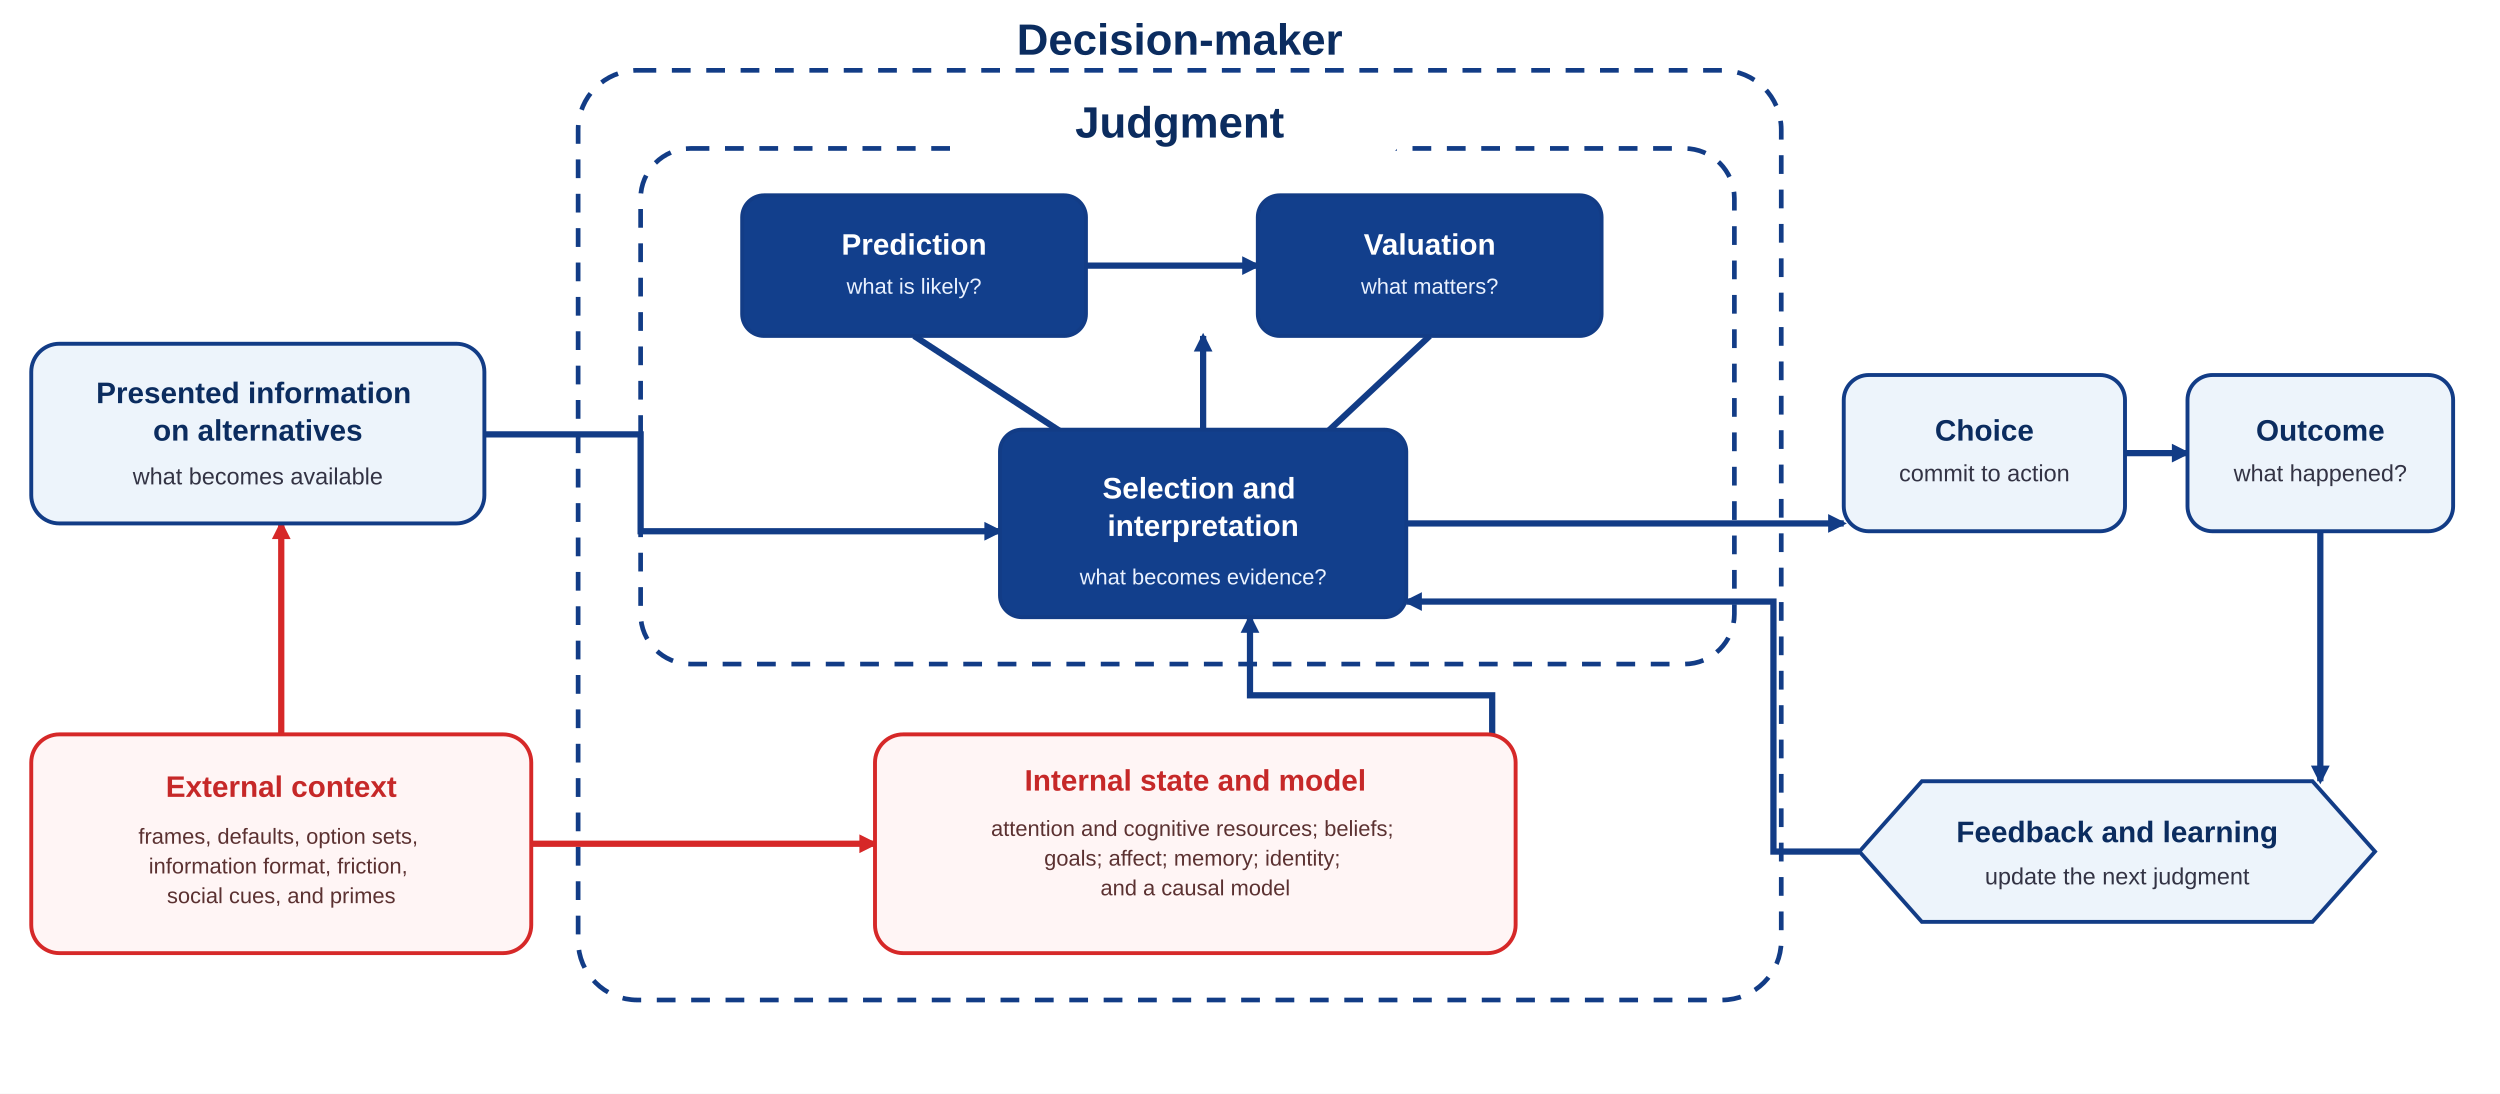
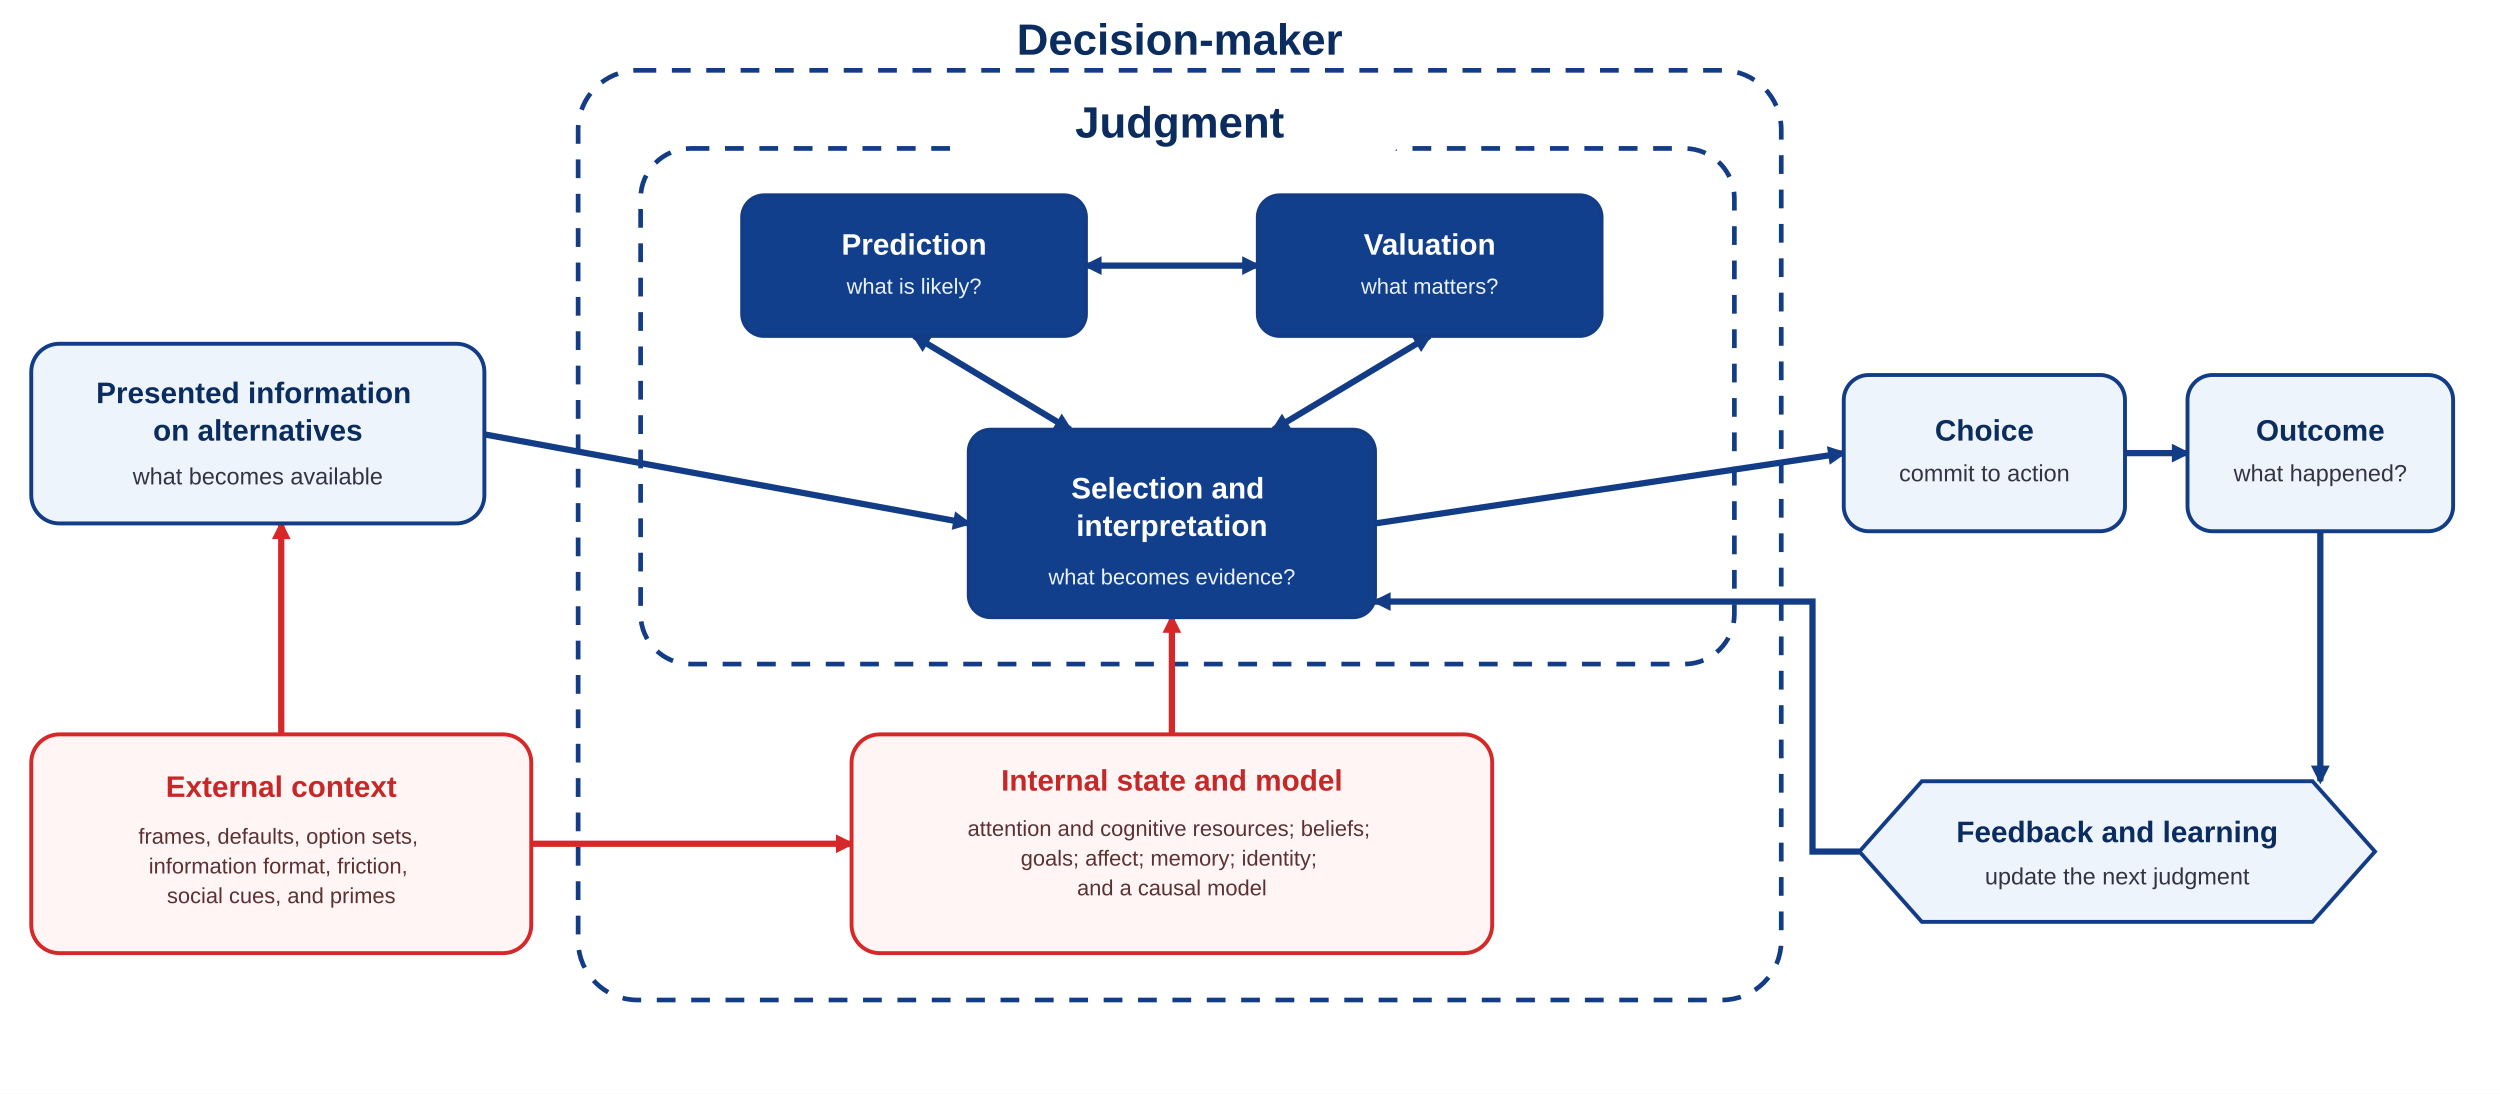
<svg xmlns="http://www.w3.org/2000/svg" width="1600" height="700" viewBox="0 0 1600 700" role="img" aria-labelledby="title desc">
  <defs>
    <style>
      .heading{font:700 28px Arial,sans-serif;fill:#0b2c5f}
      .label{font:700 19px Arial,sans-serif;fill:#0b2c5f}
      .small{font:15px Arial,sans-serif;fill:#334}
      .white{font:700 19px Arial,sans-serif;fill:#fff}
      .white-small{font:14px Arial,sans-serif;fill:#eaf2ff}
      .red{font:700 19px Arial,sans-serif;fill:#c62828}
      .red-small{font:14px Arial,sans-serif;fill:#5b3131}
      .node{fill:#edf4fb;stroke:#123c86;stroke-width:2.5}
      .dark{fill:#123f8c;stroke:#123c86;stroke-width:2.5}
      .context{fill:#fff5f5;stroke:#d62828;stroke-width:2.5}
      .flow{fill:none;stroke:#123c86;stroke-width:4}
      .context-flow{fill:none;stroke:#d62828;stroke-width:4}
    </style>
-     <marker id="blue-arrow" markerWidth="12" markerHeight="12" refX="10" refY="6" orient="auto" markerUnits="userSpaceOnUse">
+     <marker id="blue-arrow" markerWidth="12" markerHeight="12" refX="10" refY="6" orient="auto-start-reverse" markerUnits="userSpaceOnUse">
      <path d="M0 0 L12 6 L0 12 Z" fill="#123c86" />
    </marker>
    <marker id="red-arrow" markerWidth="12" markerHeight="12" refX="10" refY="6" orient="auto" markerUnits="userSpaceOnUse">
      <path d="M0 0 L12 6 L0 12 Z" fill="#d62828" />
    </marker>
  </defs>
  <rect width="1600" height="700" fill="#fff" />
  <rect x="370" y="45" width="770" height="595" rx="38" fill="none" stroke="#123c86" stroke-width="3" stroke-dasharray="12 10" />
  <rect x="410" y="95" width="700" height="330" rx="32" fill="none" stroke="#123c86" stroke-width="3" stroke-dasharray="12 10" />
  <rect x="612" y="66" width="286" height="36" rx="18" fill="#fff" />
  <text x="755" y="35" class="heading" text-anchor="middle">Decision-maker</text>
  <text x="755" y="88" class="heading" text-anchor="middle">Judgment</text>
-   <path d="M310 278 H410 V340 H640" class="flow" marker-end="url(#blue-arrow)" />
+   <path d="M310 278 L620 335" class="flow" marker-end="url(#blue-arrow)" />
  <path d="M180 470 V335" class="context-flow" marker-end="url(#red-arrow)" />
-   <path d="M340 540 H560" class="context-flow" marker-end="url(#red-arrow)" />
+   <path d="M340 540 H545" class="context-flow" marker-end="url(#red-arrow)" />
  <path d="M695 170 H805" class="flow" marker-start="url(#blue-arrow)" marker-end="url(#blue-arrow)" />
-   <path d="M585 215 L700 290" class="flow" marker-end="url(#blue-arrow)" />
-   <path d="M915 215 L835 290" class="flow" marker-end="url(#blue-arrow)" />
-   <path d="M770 275 V215" class="flow" marker-end="url(#blue-arrow)" />
-   <path d="M955 535 V445 H800 V395" class="flow" marker-end="url(#blue-arrow)" />
-   <path d="M900 335 H1180" class="flow" marker-end="url(#blue-arrow)" />
+   <path d="M585 215 L685 275" class="flow" marker-start="url(#blue-arrow)" marker-end="url(#blue-arrow)" />
+   <path d="M915 215 L815 275" class="flow" marker-start="url(#blue-arrow)" marker-end="url(#blue-arrow)" />
+   <path d="M750 470 V395" class="context-flow" marker-end="url(#red-arrow)" />
+   <path d="M880 335 L1180 290" class="flow" marker-end="url(#blue-arrow)" />
  <path d="M1360 290 H1400" class="flow" marker-end="url(#blue-arrow)" />
  <path d="M1485 340 V500" class="flow" marker-end="url(#blue-arrow)" />
-   <path d="M1190 545 H1135 V385 H900" class="flow" marker-end="url(#blue-arrow)" />
+   <path d="M1190 545 H1160 V385 H880" class="flow" marker-end="url(#blue-arrow)" />
  <rect x="20" y="220" width="290" height="115" rx="18" class="node" />
  <text x="165" y="258" class="label" text-anchor="middle">
    <tspan x="165" dy="0">Presented information</tspan>
    <tspan x="165" dy="24">on alternatives</tspan>
  </text>
  <text x="165" y="310" class="small" text-anchor="middle">what becomes available</text>
  <rect x="20" y="470" width="320" height="140" rx="18" class="context" />
  <text x="180" y="510" class="red" text-anchor="middle">External context</text>
  <text x="180" y="540" class="red-small" text-anchor="middle">
    <tspan x="180" dy="0">frames, defaults, option sets,</tspan>
    <tspan x="180" dy="19">information format, friction,</tspan>
    <tspan x="180" dy="19">social cues, and primes</tspan>
  </text>
-   <rect x="560" y="470" width="410" height="140" rx="18" class="context" />
-   <text x="765" y="506" class="red" text-anchor="middle">Internal state and model</text>
-   <text x="765" y="535" class="red-small" text-anchor="middle">
-     <tspan x="765" dy="0">attention and cognitive resources; beliefs;</tspan>
-     <tspan x="765" dy="19">goals; affect; memory; identity;</tspan>
-     <tspan x="765" dy="19">and a causal model</tspan>
+   <rect x="545" y="470" width="410" height="140" rx="18" class="context" />
+   <text x="750" y="506" class="red" text-anchor="middle">Internal state and model</text>
+   <text x="750" y="535" class="red-small" text-anchor="middle">
+     <tspan x="750" dy="0">attention and cognitive resources; beliefs;</tspan>
+     <tspan x="750" dy="19">goals; affect; memory; identity;</tspan>
+     <tspan x="750" dy="19">and a causal model</tspan>
  </text>
  <rect x="475" y="125" width="220" height="90" rx="14" class="dark" />
  <text x="585" y="163" class="white" text-anchor="middle">Prediction</text>
  <text x="585" y="188" class="white-small" text-anchor="middle">what is likely?</text>
  <rect x="805" y="125" width="220" height="90" rx="14" class="dark" />
  <text x="915" y="163" class="white" text-anchor="middle">Valuation</text>
  <text x="915" y="188" class="white-small" text-anchor="middle">what matters?</text>
-   <rect x="640" y="275" width="260" height="120" rx="14" class="dark" />
-   <text x="770" y="319" class="white" text-anchor="middle">
-     <tspan x="770" dy="0">Selection and</tspan>
-     <tspan x="770" dy="24">interpretation</tspan>
+   <rect x="620" y="275" width="260" height="120" rx="14" class="dark" />
+   <text x="750" y="319" class="white" text-anchor="middle">
+     <tspan x="750" dy="0">Selection and</tspan>
+     <tspan x="750" dy="24">interpretation</tspan>
  </text>
-   <text x="770" y="374" class="white-small" text-anchor="middle">what becomes evidence?</text>
+   <text x="750" y="374" class="white-small" text-anchor="middle">what becomes evidence?</text>
  <rect x="1180" y="240" width="180" height="100" rx="16" class="node" />
  <text x="1270" y="282" class="label" text-anchor="middle">Choice</text>
  <text x="1270" y="308" class="small" text-anchor="middle">commit to action</text>
  <rect x="1400" y="240" width="170" height="100" rx="16" class="node" />
  <text x="1485" y="282" class="label" text-anchor="middle">Outcome</text>
  <text x="1485" y="308" class="small" text-anchor="middle">what happened?</text>
  <path d="M1230 500 H1480 L1520 545 L1480 590 H1230 L1190 545 Z" class="node" />
  <text x="1355" y="539" class="label" text-anchor="middle">Feedback and learning</text>
  <text x="1355" y="566" class="small" text-anchor="middle">update the next judgment</text>
</svg>
